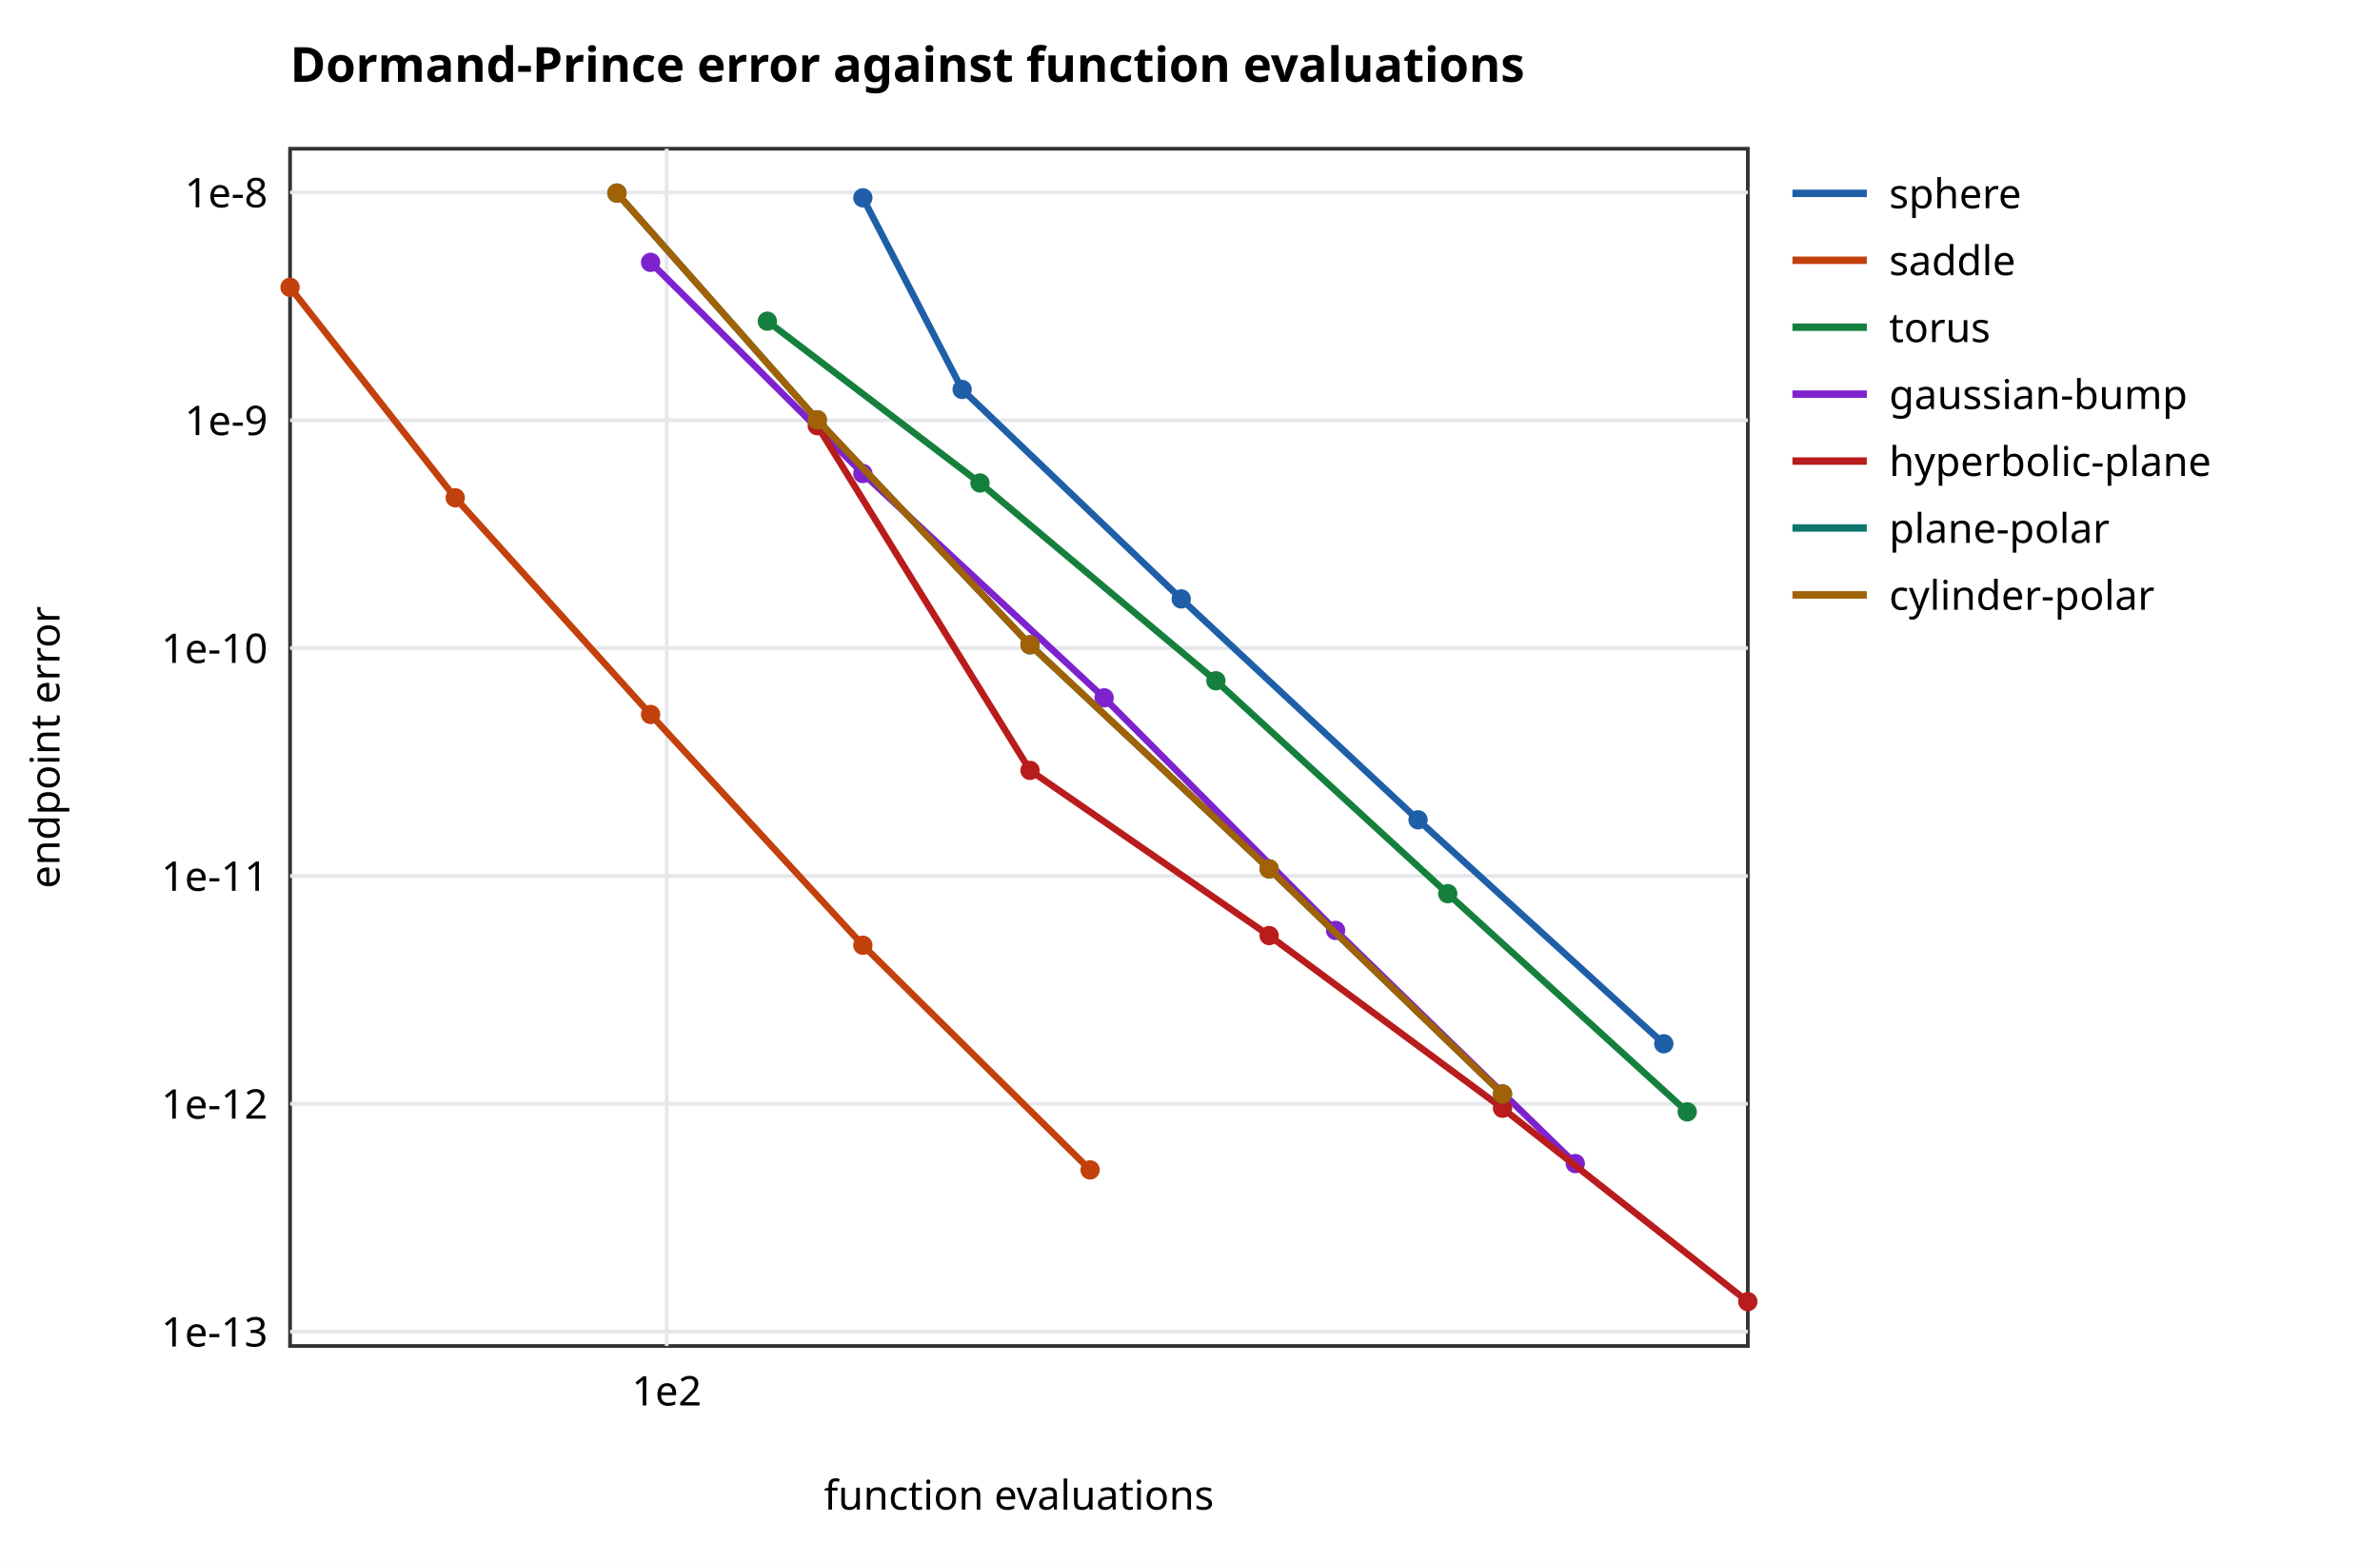
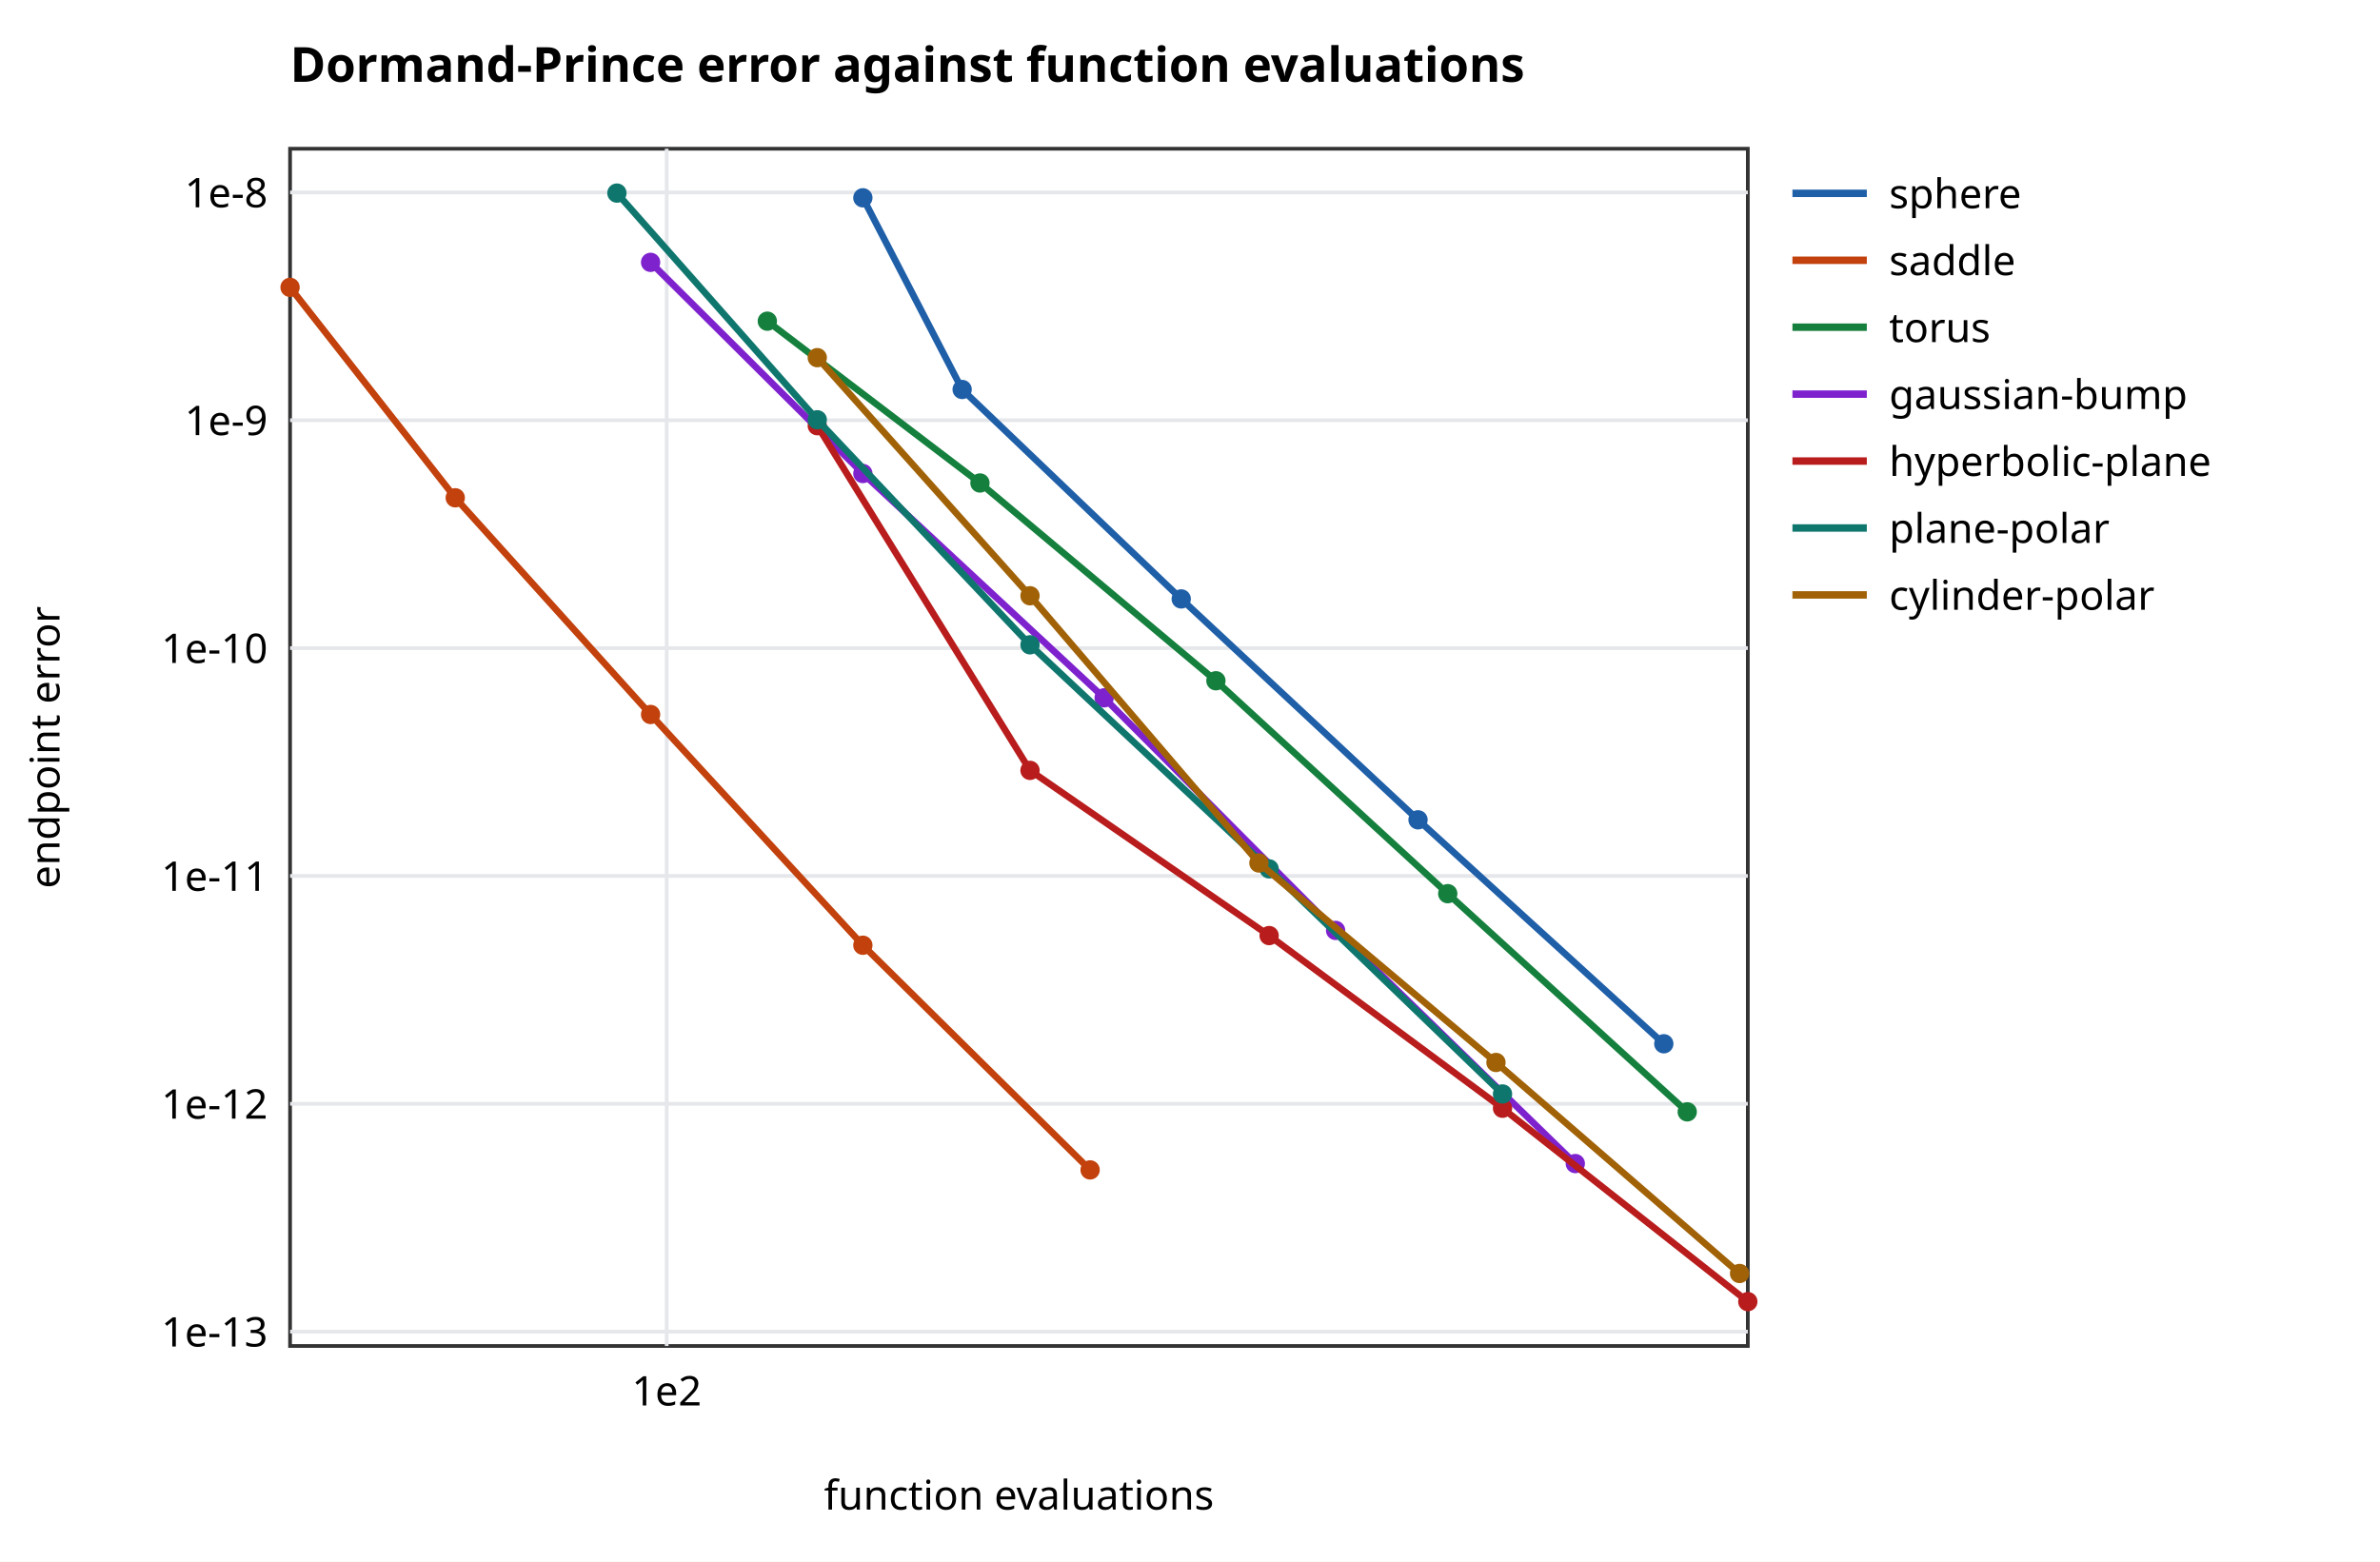
<svg xmlns="http://www.w3.org/2000/svg" width="640" height="420" viewBox="0 0 640 420" font-family="sans-serif" font-size="11">
  <rect width="640" height="420" fill="#ffffff" />
  <text x="78" y="22" font-size="13" font-weight="bold">Dormand-Prince error against function evaluations</text>
  <rect x="78" y="40" width="392" height="322" fill="none" stroke="#333" />
  <line x1="179.28" y1="40" x2="179.28" y2="362" stroke="#e5e7eb" />
  <text x="179.28" y="378" text-anchor="middle">1e2</text>
  <line x1="78" y1="358.14" x2="470" y2="358.14" stroke="#e5e7eb" />
  <text x="72" y="362.14" text-anchor="end">1e-13</text>
  <line x1="78" y1="296.86" x2="470" y2="296.86" stroke="#e5e7eb" />
  <text x="72" y="300.86" text-anchor="end">1e-12</text>
  <line x1="78" y1="235.58" x2="470" y2="235.58" stroke="#e5e7eb" />
  <text x="72" y="239.58" text-anchor="end">1e-11</text>
  <line x1="78" y1="174.30" x2="470" y2="174.30" stroke="#e5e7eb" />
  <text x="72" y="178.30" text-anchor="end">1e-10</text>
  <line x1="78" y1="113.02" x2="470" y2="113.02" stroke="#e5e7eb" />
  <text x="72" y="117.02" text-anchor="end">1e-9</text>
  <line x1="78" y1="51.75" x2="470" y2="51.75" stroke="#e5e7eb" />
  <text x="72" y="55.75" text-anchor="end">1e-8</text>
  <text x="274.00" y="406" text-anchor="middle">function evaluations</text>
  <text x="16" y="201.00" text-anchor="middle" transform="rotate(-90 16 201.00)">endpoint error</text>
  <path d="M232.03,53.20 L258.73,104.75 L317.64,161.08 L381.32,220.49 L447.41,280.72" fill="none" stroke="#1f5fa8" stroke-width="1.8" />
  <circle cx="232.03" cy="53.20" r="2.6" fill="#1f5fa8" />
  <circle cx="258.73" cy="104.75" r="2.6" fill="#1f5fa8" />
  <circle cx="317.64" cy="161.08" r="2.6" fill="#1f5fa8" />
  <circle cx="381.32" cy="220.49" r="2.6" fill="#1f5fa8" />
  <circle cx="447.41" cy="280.72" r="2.6" fill="#1f5fa8" />
  <line x1="482" y1="52" x2="502" y2="52" stroke="#1f5fa8" stroke-width="2" />
  <text x="508" y="56">sphere</text>
  <path d="M78.00,77.28 L122.42,133.88 L174.95,192.16 L232.03,254.22 L293.14,314.64" fill="none" stroke="#c2410c" stroke-width="1.8" />
  <circle cx="78.00" cy="77.28" r="2.6" fill="#c2410c" />
  <circle cx="122.42" cy="133.88" r="2.6" fill="#c2410c" />
  <circle cx="174.95" cy="192.16" r="2.6" fill="#c2410c" />
  <circle cx="232.03" cy="254.22" r="2.6" fill="#c2410c" />
  <circle cx="293.14" cy="314.64" r="2.6" fill="#c2410c" />
  <line x1="482" y1="70" x2="502" y2="70" stroke="#c2410c" stroke-width="2" />
  <text x="508" y="74">saddle</text>
  <path d="M206.34,86.38 L263.52,129.90 L326.97,183.09 L389.31,240.35 L453.71,299.03" fill="none" stroke="#15803d" stroke-width="1.8" />
  <circle cx="206.34" cy="86.38" r="2.6" fill="#15803d" />
  <circle cx="263.52" cy="129.90" r="2.6" fill="#15803d" />
  <circle cx="326.97" cy="183.09" r="2.6" fill="#15803d" />
  <circle cx="389.31" cy="240.35" r="2.6" fill="#15803d" />
  <circle cx="453.71" cy="299.03" r="2.6" fill="#15803d" />
  <line x1="482" y1="88" x2="502" y2="88" stroke="#15803d" stroke-width="2" />
  <text x="508" y="92">torus</text>
  <path d="M174.95,70.56 L232.03,127.35 L296.91,187.68 L359.15,250.23 L423.61,312.94" fill="none" stroke="#7e22ce" stroke-width="1.8" />
  <circle cx="174.95" cy="70.56" r="2.6" fill="#7e22ce" />
  <circle cx="232.03" cy="127.35" r="2.6" fill="#7e22ce" />
  <circle cx="296.91" cy="187.68" r="2.6" fill="#7e22ce" />
  <circle cx="359.15" cy="250.23" r="2.6" fill="#7e22ce" />
  <circle cx="423.61" cy="312.94" r="2.6" fill="#7e22ce" />
  <line x1="482" y1="106" x2="502" y2="106" stroke="#7e22ce" stroke-width="2" />
  <text x="508" y="110">gaussian-bump</text>
  <path d="M219.77,114.49 L276.98,207.19 L341.28,251.62 L404.04,298.06 L470.00,350.07" fill="none" stroke="#b91c1c" stroke-width="1.8" />
  <circle cx="219.77" cy="114.49" r="2.6" fill="#b91c1c" />
  <circle cx="276.98" cy="207.19" r="2.6" fill="#b91c1c" />
  <circle cx="341.28" cy="251.62" r="2.6" fill="#b91c1c" />
  <circle cx="404.04" cy="298.06" r="2.6" fill="#b91c1c" />
  <circle cx="470.00" cy="350.07" r="2.6" fill="#b91c1c" />
  <line x1="482" y1="124" x2="502" y2="124" stroke="#b91c1c" stroke-width="2" />
  <text x="508" y="128">hyperbolic-plane</text>
  <path d="M165.89,51.93 L219.77,112.90 L276.98,173.42 L341.28,233.68 L404.04,294.22" fill="none" stroke="#0f766e" stroke-width="1.8" />
  <circle cx="165.89" cy="51.93" r="2.6" fill="#0f766e" />
  <circle cx="219.77" cy="112.90" r="2.6" fill="#0f766e" />
  <circle cx="276.98" cy="173.42" r="2.6" fill="#0f766e" />
  <circle cx="341.28" cy="233.68" r="2.6" fill="#0f766e" />
  <circle cx="404.04" cy="294.22" r="2.6" fill="#0f766e" />
  <line x1="482" y1="142" x2="502" y2="142" stroke="#0f766e" stroke-width="2" />
  <text x="508" y="146">plane-polar</text>
-   <path d="M165.89,51.93 L219.77,112.90 L276.98,173.42 L341.28,233.68 L404.04,294.22" fill="none" stroke="#a16207" stroke-width="1.8" />
-   <circle cx="165.89" cy="51.93" r="2.6" fill="#a16207" />
-   <circle cx="219.77" cy="112.90" r="2.6" fill="#a16207" />
-   <circle cx="276.98" cy="173.42" r="2.6" fill="#a16207" />
-   <circle cx="341.28" cy="233.68" r="2.6" fill="#a16207" />
-   <circle cx="404.04" cy="294.22" r="2.6" fill="#a16207" />
+   <path d="M219.77,96.19 L276.98,160.23 L338.53,232.10 L402.28,285.75 L467.78,342.50" fill="none" stroke="#a16207" stroke-width="1.8" />
+   <circle cx="219.77" cy="96.19" r="2.6" fill="#a16207" />
+   <circle cx="276.98" cy="160.23" r="2.6" fill="#a16207" />
+   <circle cx="338.53" cy="232.10" r="2.6" fill="#a16207" />
+   <circle cx="402.28" cy="285.75" r="2.6" fill="#a16207" />
+   <circle cx="467.78" cy="342.50" r="2.6" fill="#a16207" />
  <line x1="482" y1="160" x2="502" y2="160" stroke="#a16207" stroke-width="2" />
  <text x="508" y="164">cylinder-polar</text>
</svg>
